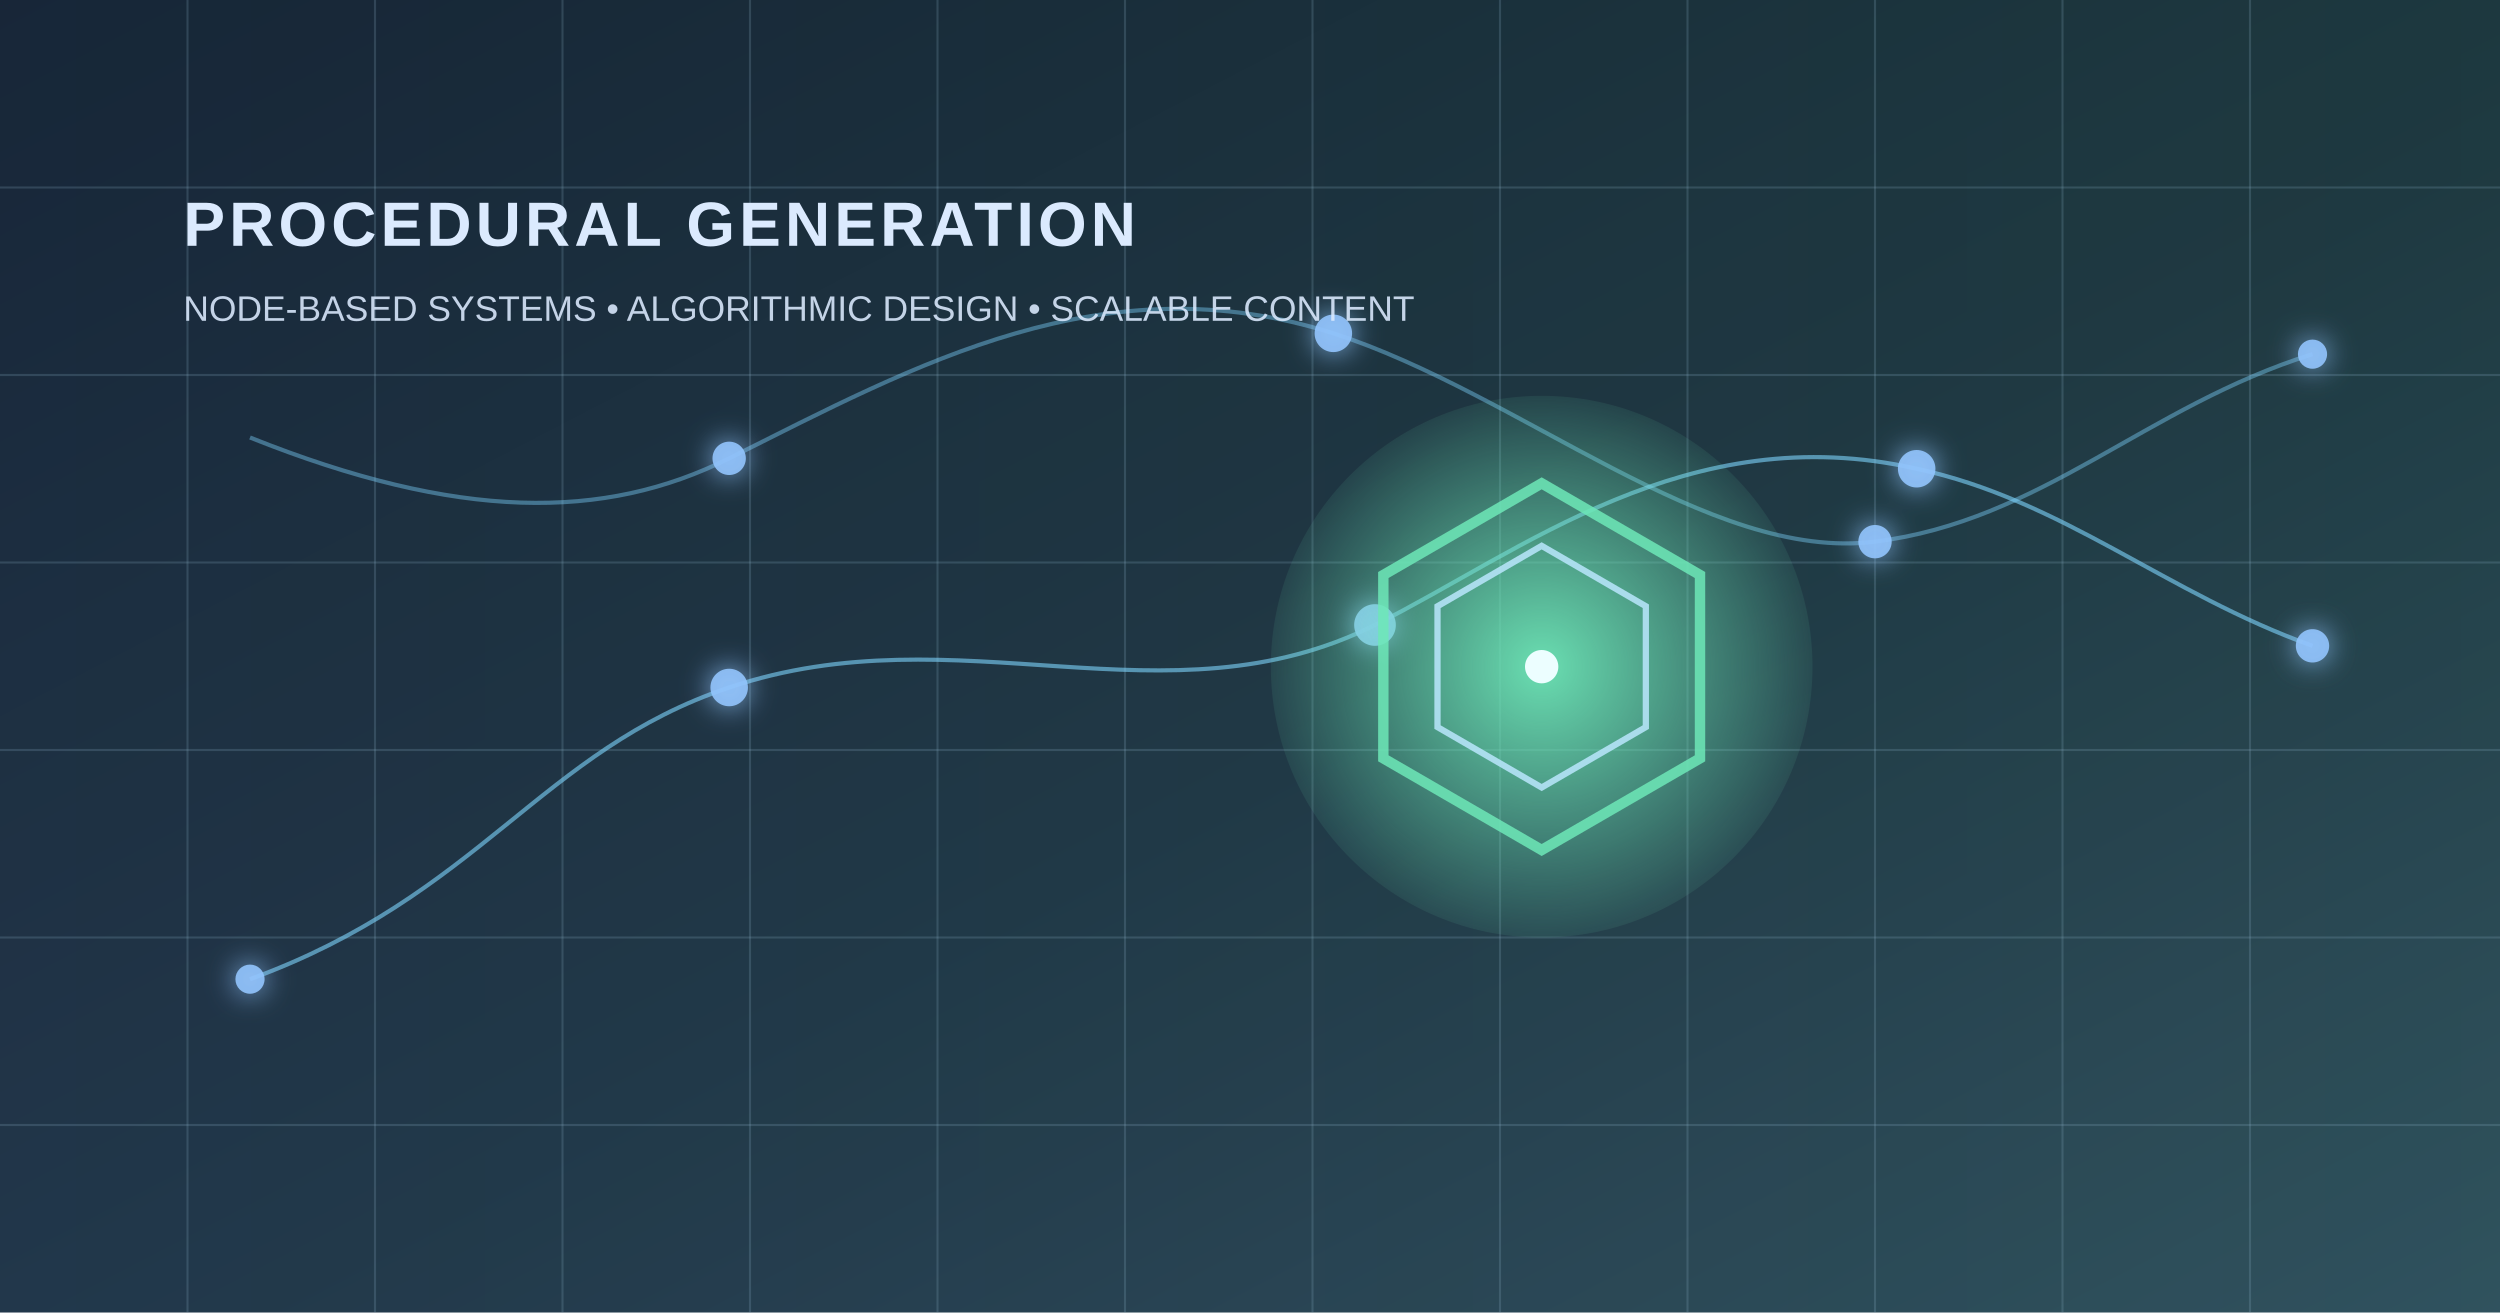
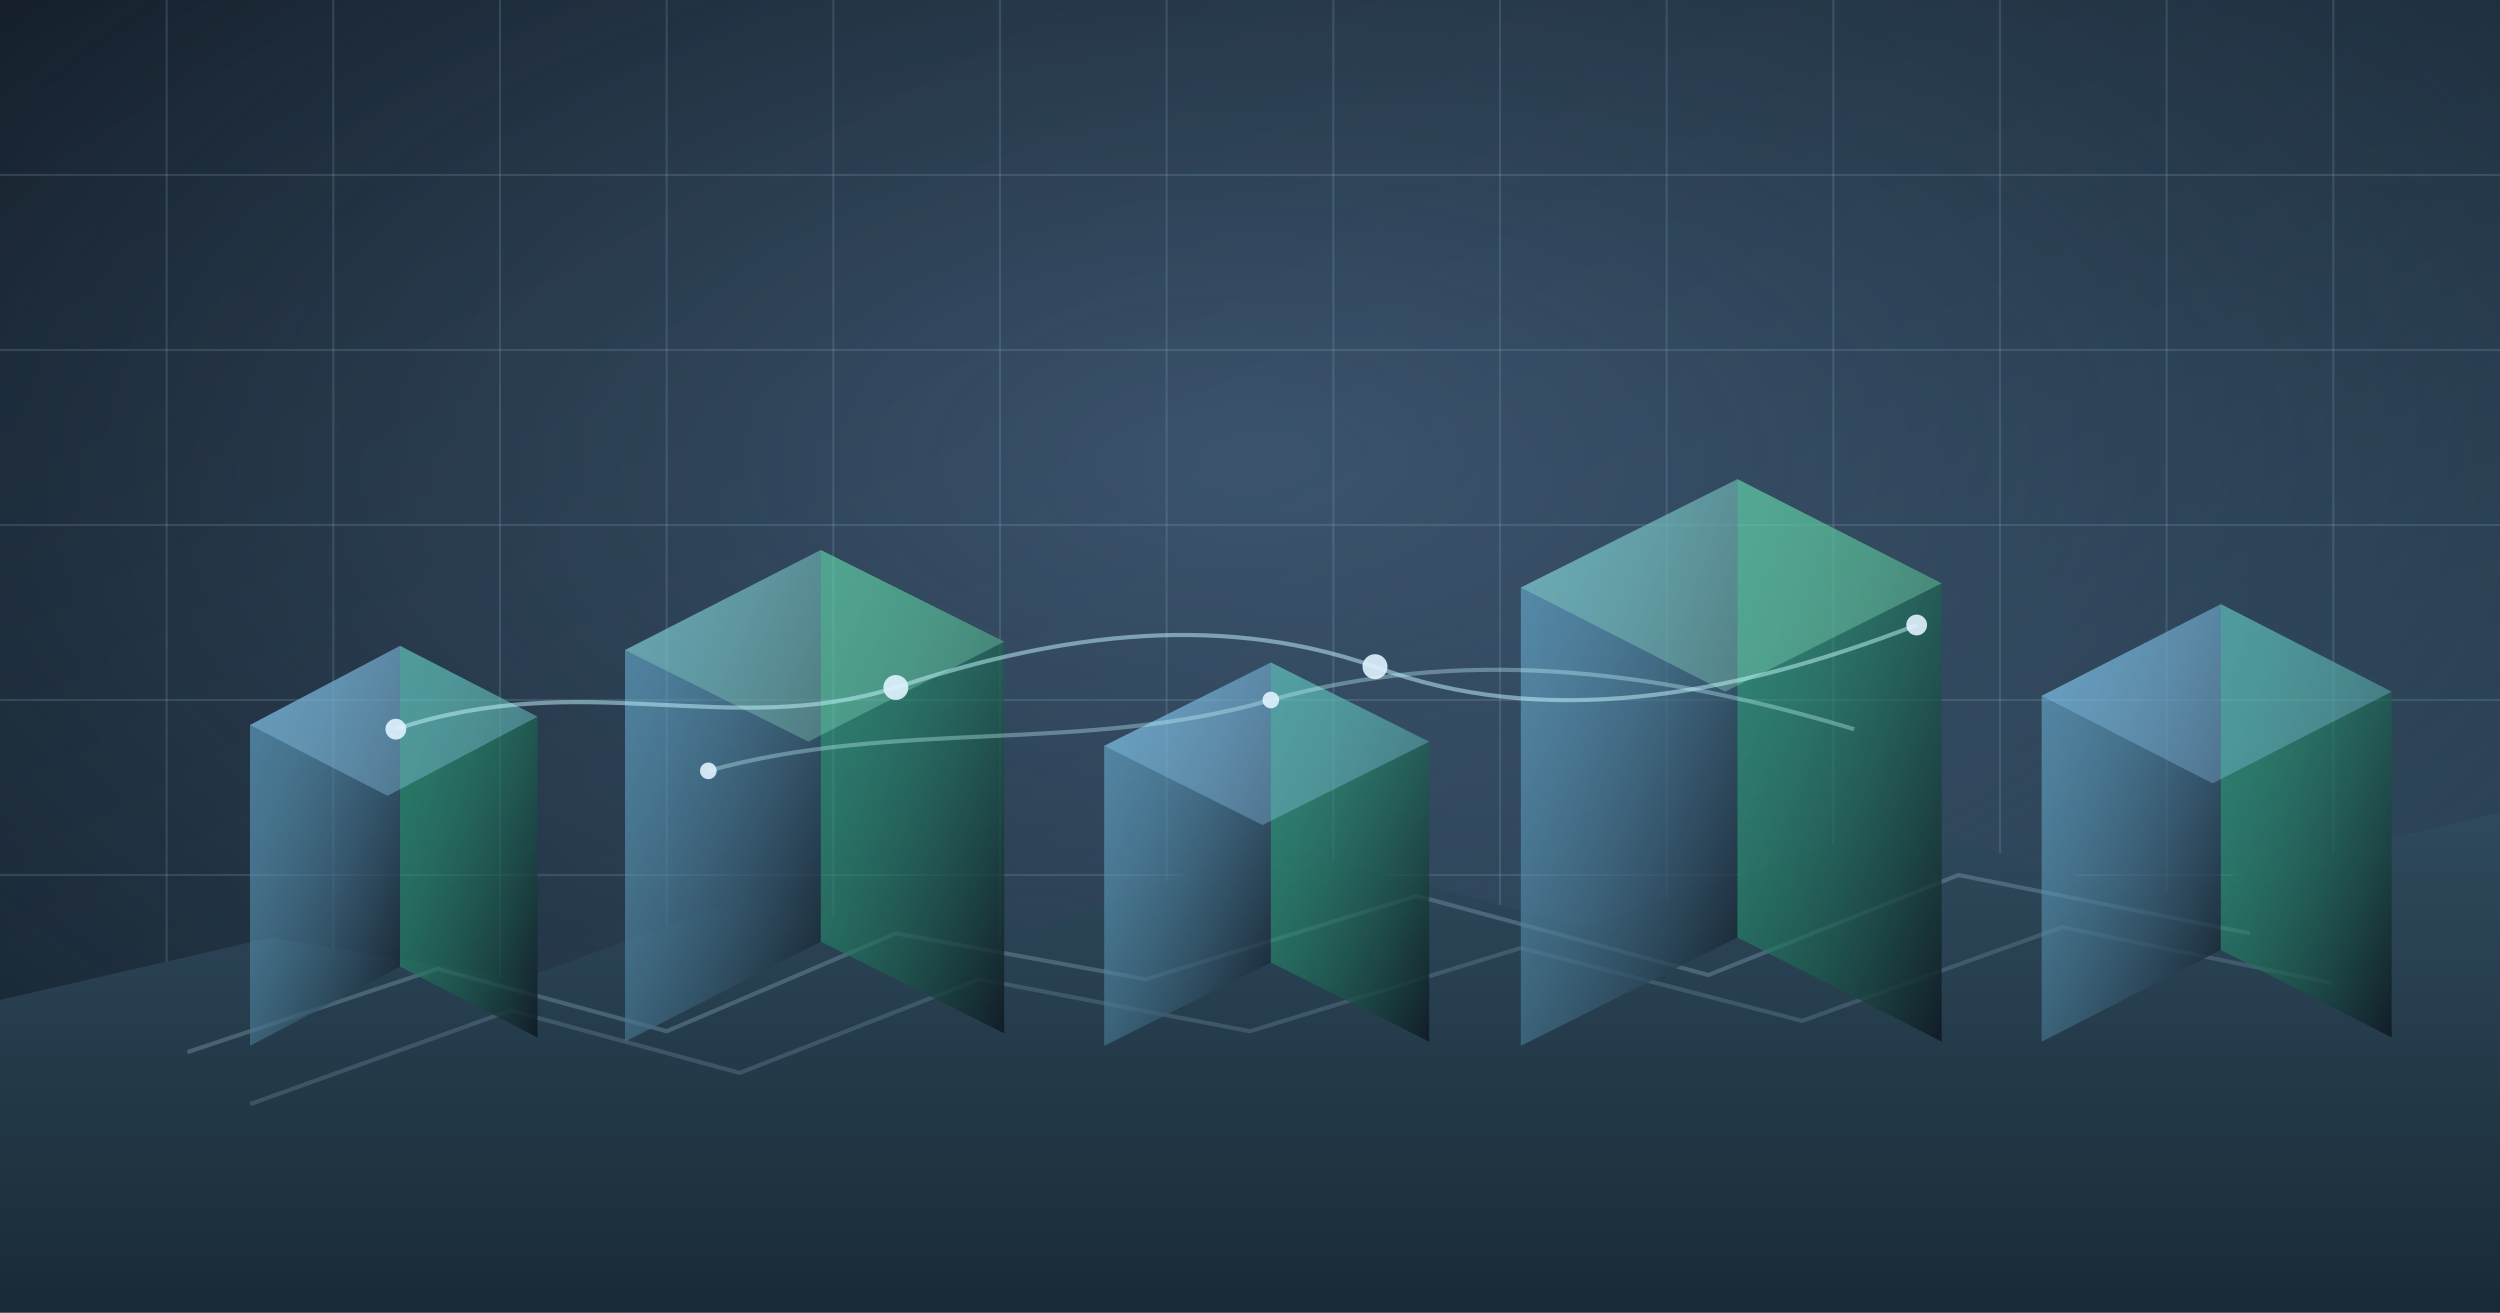
<svg xmlns="http://www.w3.org/2000/svg" width="1200" height="630" viewBox="0 0 1200 630" role="img" aria-labelledby="title desc">
  <defs>
    <linearGradient id="bg" x1="0" y1="0" x2="1" y2="1">
-       <stop offset="0%" stop-color="#0f1722" />
-       <stop offset="55%" stop-color="#1c2c39" />
-       <stop offset="100%" stop-color="#304759" />
+       <stop offset="0%" stop-color="#101923" />
+       <stop offset="52%" stop-color="#1b2b39" />
+       <stop offset="100%" stop-color="#2e465a" />
    </linearGradient>
-     <linearGradient id="gridGlow" x1="0" y1="0" x2="1" y2="0">
-       <stop offset="0%" stop-color="#60a5fa" stop-opacity="0.1" />
-       <stop offset="100%" stop-color="#34d399" stop-opacity="0.08" />
+     <linearGradient id="ground" x1="0" y1="0" x2="0" y2="1">
+       <stop offset="0%" stop-color="#2f4a5d" />
+       <stop offset="100%" stop-color="#192a36" />
    </linearGradient>
-     <radialGradient id="core" cx="0.5" cy="0.5" r="0.55">
-       <stop offset="0%" stop-color="#6ee7b7" stop-opacity="0.95" />
-       <stop offset="100%" stop-color="#6ee7b7" stop-opacity="0" />
+     <linearGradient id="towerFaceA" x1="0" y1="0" x2="1" y2="1">
+       <stop offset="0%" stop-color="#7dd3fc" stop-opacity="0.48" />
+       <stop offset="100%" stop-color="#0f1722" stop-opacity="0.85" />
+     </linearGradient>
+     <linearGradient id="towerFaceB" x1="0" y1="0" x2="1" y2="1">
+       <stop offset="0%" stop-color="#34d399" stop-opacity="0.44" />
+       <stop offset="100%" stop-color="#0f1722" stop-opacity="0.86" />
+     </linearGradient>
+     <radialGradient id="glow" cx="0.5" cy="0.35" r="0.7">
+       <stop offset="0%" stop-color="#93c5fd" stop-opacity="0.28" />
+       <stop offset="100%" stop-color="#93c5fd" stop-opacity="0" />
    </radialGradient>
-     <filter id="softGlow" x="-40%" y="-40%" width="180%" height="180%">
-       <feGaussianBlur stdDeviation="7" result="blur" />
-       <feMerge>
-         <feMergeNode in="blur" />
-         <feMergeNode in="SourceGraphic" />
-       </feMerge>
-     </filter>
  </defs>
  <rect width="1200" height="630" fill="url(#bg)" />
-   <rect width="1200" height="630" fill="url(#gridGlow)" />
-   <g stroke="#8bb0c6" stroke-opacity="0.22" stroke-width="1">
-     <path d="M0 90H1200M0 180H1200M0 270H1200M0 360H1200M0 450H1200M0 540H1200" />
-     <path d="M90 0V630M180 0V630M270 0V630M360 0V630M450 0V630M540 0V630M630 0V630M720 0V630M810 0V630M900 0V630M990 0V630M1080 0V630" />
+   <rect width="1200" height="630" fill="url(#glow)" />
+   <g stroke="#8fb2c7" stroke-opacity="0.2" stroke-width="1">
+     <path d="M0 84H1200M0 168H1200M0 252H1200M0 336H1200M0 420H1200M0 504H1200M0 588H1200" />
+     <path d="M80 0V630M160 0V630M240 0V630M320 0V630M400 0V630M480 0V630M560 0V630M640 0V630M720 0V630M800 0V630M880 0V630M960 0V630M1040 0V630M1120 0V630" />
  </g>
-   <g stroke="#7dd3fc" stroke-opacity="0.6" stroke-width="2" fill="none">
-     <path d="M120 470C230 430 260 360 350 330C460 293 560 350 660 300C730 265 810 200 920 225C990 240 1040 285 1110 310" />
-     <path d="M120 210C220 250 290 250 350 220C440 175 530 125 640 160C730 189 820 270 900 260C980 250 1030 195 1110 170" stroke-opacity="0.42" />
+   <path d="M0 480 L130 450 L250 470 L360 430 L470 455 L610 405 L760 445 L910 395 L1030 430 L1200 390 L1200 630 L0 630 Z" fill="url(#ground)" />
+   <g stroke="#89a9bd" stroke-opacity="0.35" fill="none" stroke-width="2">
+     <path d="M90 505 L210 465 L320 495 L430 448 L550 470 L680 430 L820 468 L940 420 L1080 448" />
+     <path d="M120 530 L245 485 L355 515 L470 470 L600 495 L730 455 L865 490 L990 445 L1120 472" stroke-opacity="0.25" />
  </g>
-   <g fill="#93c5fd" fill-opacity="0.9" filter="url(#softGlow)">
-     <circle cx="120" cy="470" r="7" />
-     <circle cx="350" cy="330" r="9" />
-     <circle cx="660" cy="300" r="10" />
-     <circle cx="920" cy="225" r="9" />
-     <circle cx="1110" cy="310" r="8" />
-     <circle cx="350" cy="220" r="8" />
-     <circle cx="640" cy="160" r="9" />
-     <circle cx="900" cy="260" r="8" />
-     <circle cx="1110" cy="170" r="7" />
+   <g>
+     <g transform="translate(120 292)">
+       <polygon points="0,210 72,172 72,18 0,56" fill="url(#towerFaceA)" />
+       <polygon points="72,172 138,206 138,52 72,18" fill="url(#towerFaceB)" />
+       <polygon points="0,56 72,18 138,52 66,90" fill="#9dd7ff" fill-opacity="0.32" />
+     </g>
+     <g transform="translate(300 250)">
+       <polygon points="0,250 94,202 94,14 0,62" fill="url(#towerFaceA)" />
+       <polygon points="94,202 182,246 182,58 94,14" fill="url(#towerFaceB)" />
+       <polygon points="0,62 94,14 182,58 88,106" fill="#9ff4d1" fill-opacity="0.28" />
+     </g>
+     <g transform="translate(530 282)">
+       <polygon points="0,220 80,180 80,36 0,76" fill="url(#towerFaceA)" />
+       <polygon points="80,180 156,218 156,74 80,36" fill="url(#towerFaceB)" />
+       <polygon points="0,76 80,36 156,74 76,114" fill="#9dd7ff" fill-opacity="0.3" />
+     </g>
+     <g transform="translate(730 222)">
+       <polygon points="0,280 104,228 104,8 0,60" fill="url(#towerFaceA)" />
+       <polygon points="104,228 202,278 202,58 104,8" fill="url(#towerFaceB)" />
+       <polygon points="0,60 104,8 202,58 98,110" fill="#9ff4d1" fill-opacity="0.3" />
+     </g>
+     <g transform="translate(980 264)">
+       <polygon points="0,236 86,192 86,26 0,70" fill="url(#towerFaceA)" />
+       <polygon points="86,192 168,234 168,68 86,26" fill="url(#towerFaceB)" />
+       <polygon points="0,70 86,26 168,68 82,112" fill="#9dd7ff" fill-opacity="0.29" />
+     </g>
  </g>
-   <g transform="translate(740 320)">
-     <circle cx="0" cy="0" r="130" fill="url(#core)" />
-     <polygon points="0,-88 76,-44 76,44 0,88 -76,44 -76,-44" fill="none" stroke="#6ee7b7" stroke-width="5" stroke-opacity="0.85" />
-     <polygon points="0,-58 50,-29 50,29 0,58 -50,29 -50,-29" fill="none" stroke="#bae6fd" stroke-width="3" stroke-opacity="0.85" />
-     <circle cx="0" cy="0" r="8" fill="#ecfeff" />
+   <g stroke="#c7f9ff" stroke-opacity="0.5" stroke-width="2" fill="none">
+     <path d="M190 350 C280 320, 350 355, 430 330 C500 307, 580 292, 660 320 C740 350, 830 335, 920 300" />
+     <path d="M340 370 C430 345, 520 362, 610 336 C700 311, 790 320, 890 350" stroke-opacity="0.35" />
  </g>
-   <g fill="#dbeafe" font-family="Arial, sans-serif">
-     <text x="88" y="118" font-size="30" font-weight="700" letter-spacing="2">PROCEDURAL GENERATION</text>
-     <text x="88" y="154" font-size="17" font-weight="500" fill-opacity="0.88">NODE-BASED SYSTEMS • ALGORITHMIC DESIGN • SCALABLE CONTENT</text>
+   <g fill="#e0f2fe" fill-opacity="0.9">
+     <circle cx="190" cy="350" r="5" />
+     <circle cx="430" cy="330" r="6" />
+     <circle cx="660" cy="320" r="6" />
+     <circle cx="920" cy="300" r="5" />
+     <circle cx="610" cy="336" r="4" />
+     <circle cx="340" cy="370" r="4" />
  </g>
</svg>
